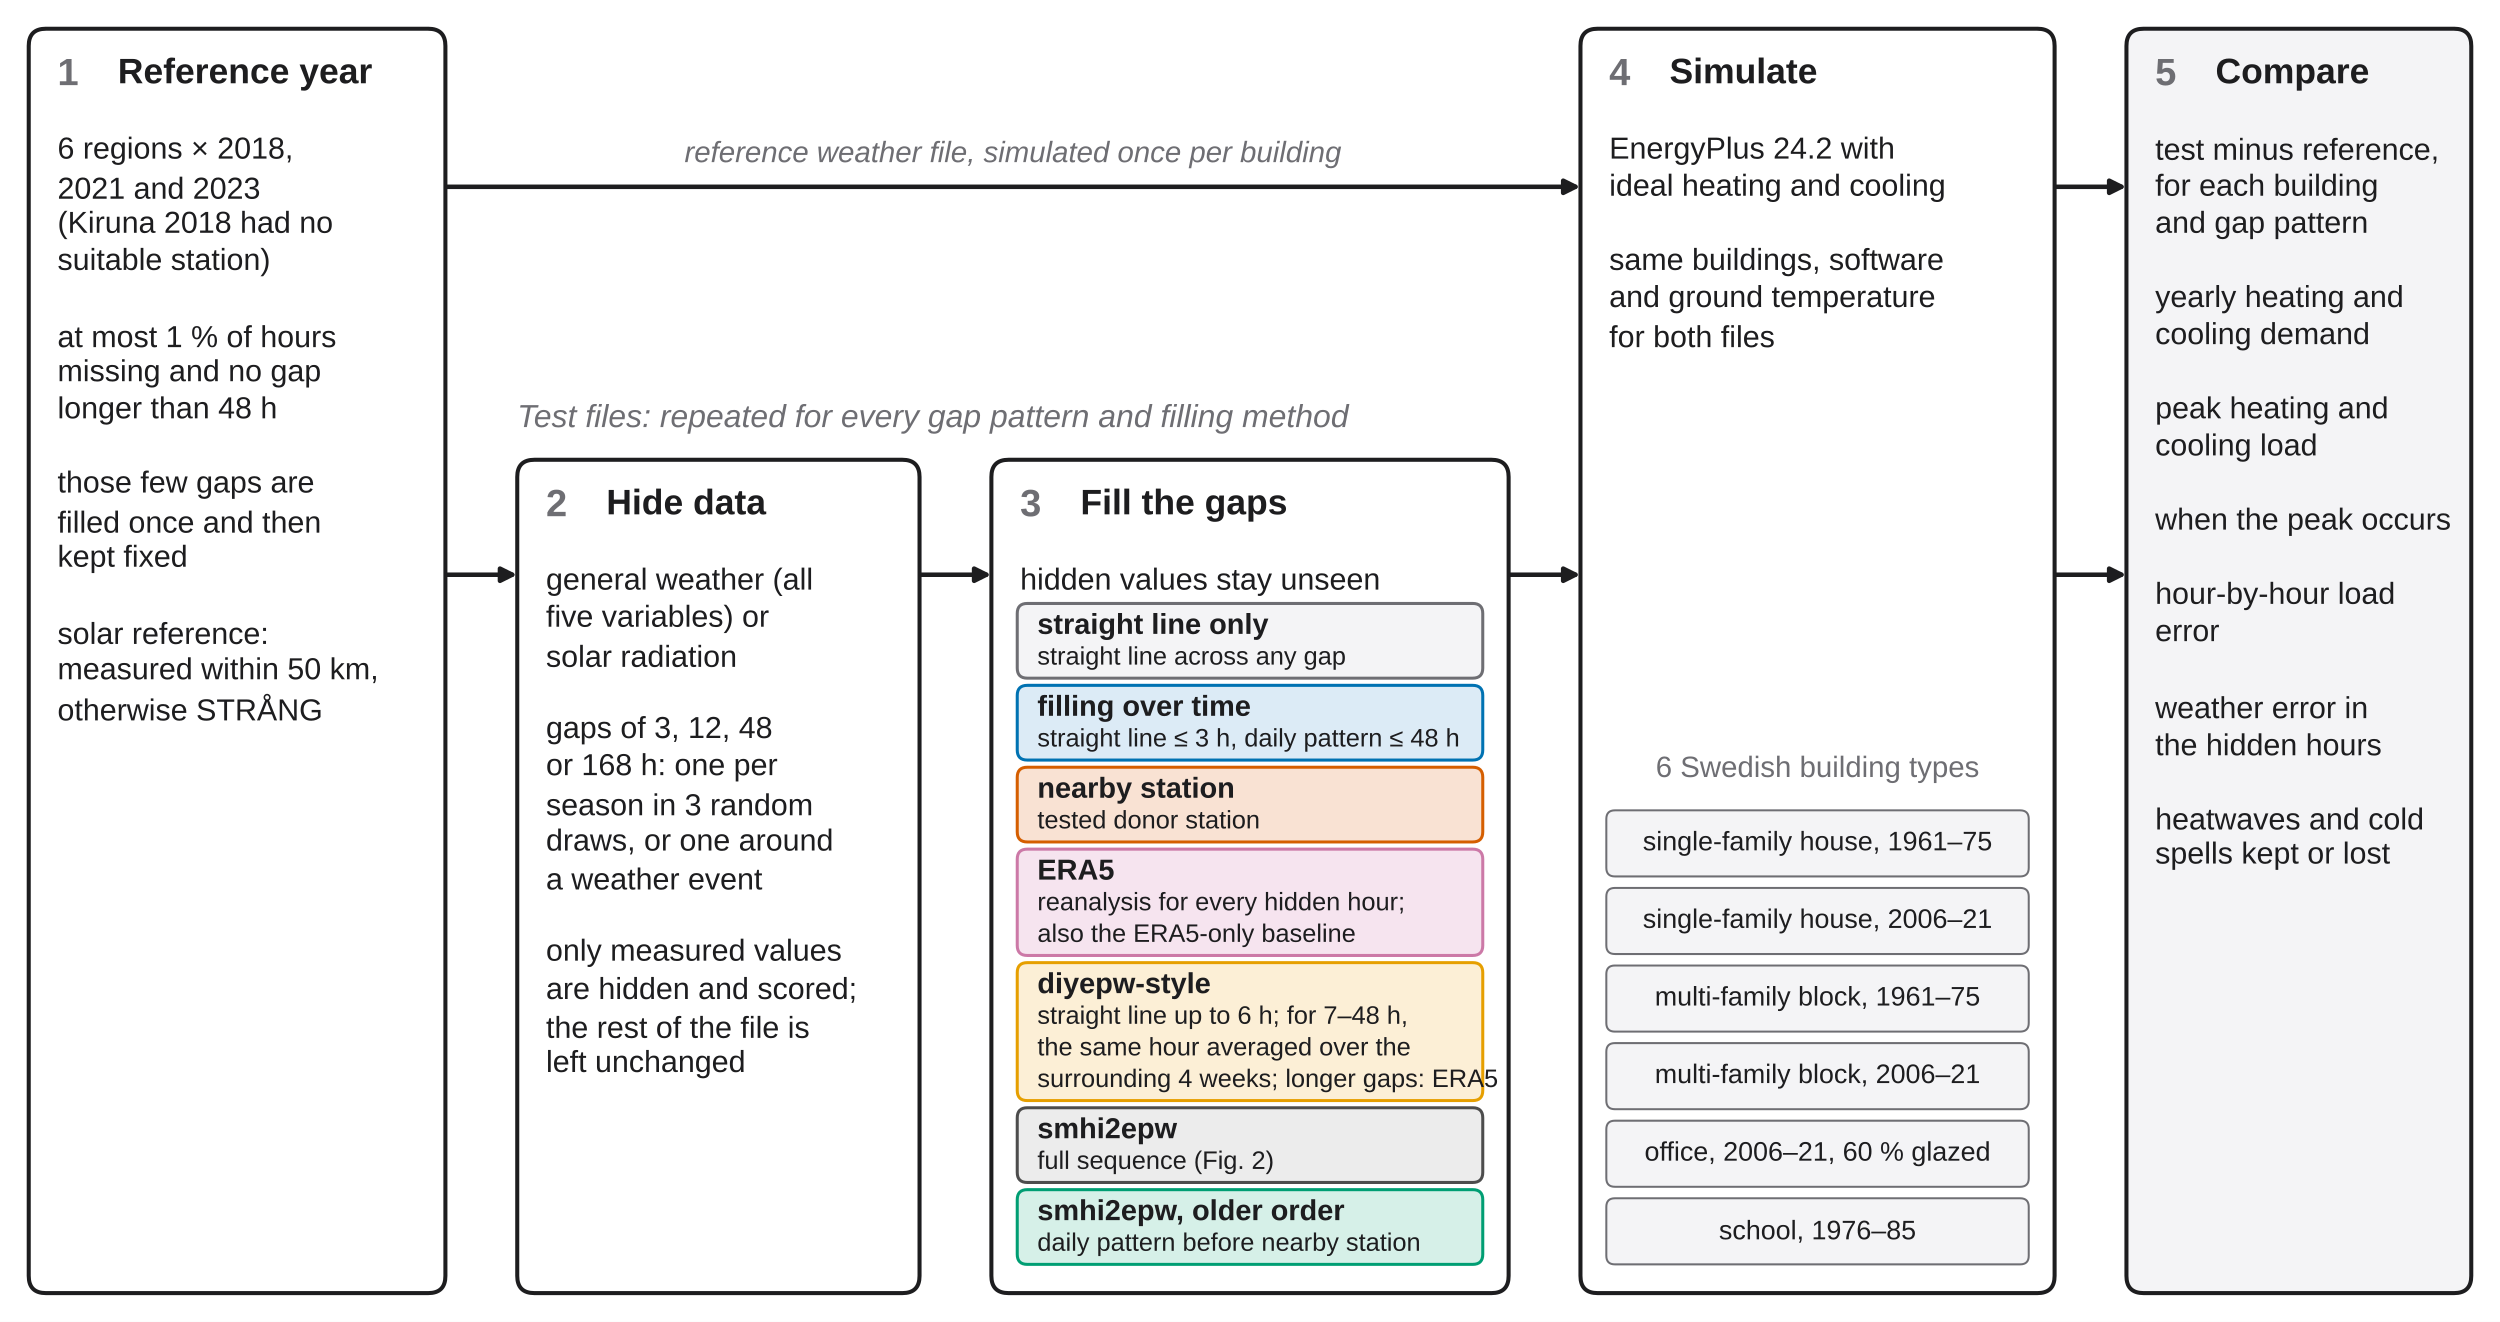
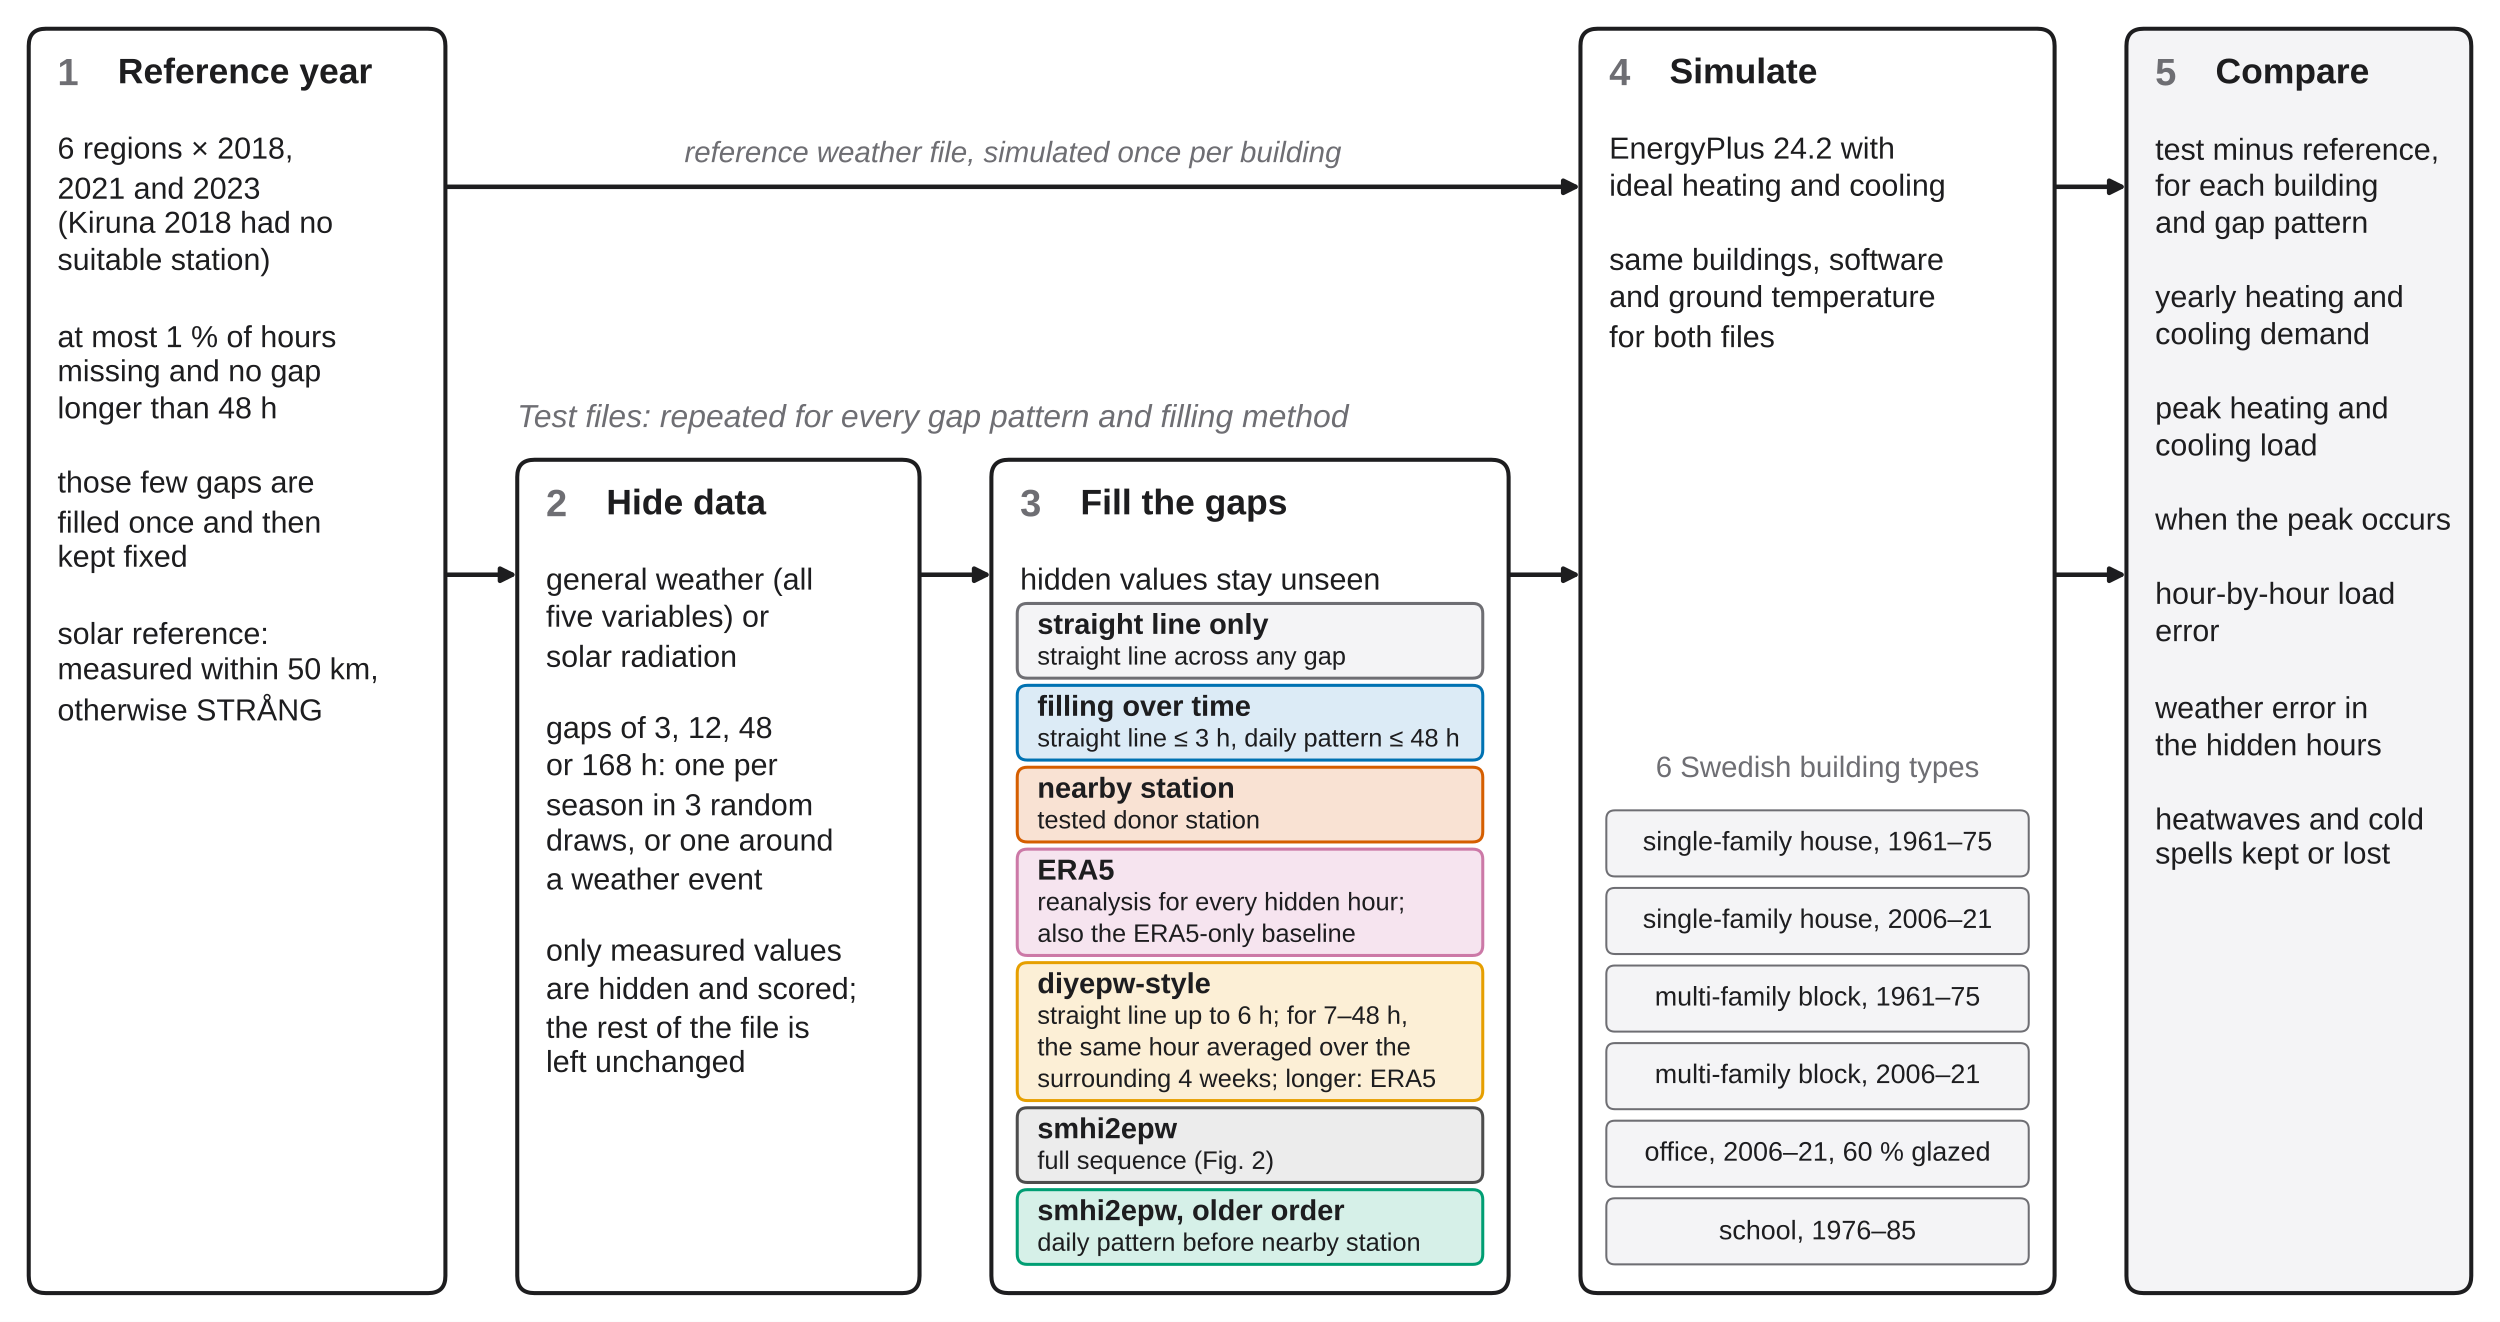
<svg xmlns="http://www.w3.org/2000/svg" width="493.228pt" height="260.787pt" viewBox="0 0 493.228 260.787" version="1.1">
  <defs>
    <style type="text/css">*{stroke-linejoin: round; stroke-linecap: butt}</style>
  </defs>
  <g id="figure_1">
    <g id="patch_1">
      <path d="M 0 260.787  L 493.228 260.787  L 493.228 0  L 0 0  z " style="fill: #ffffff" />
    </g>
    <g id="axes_1">
      <g id="patch_2">
-         <path d="M 87.874 36.85  Q 199.843 36.85 310.805 36.85  " clip-path="url(#p41875231a7)" style="fill: none; stroke: #1d1d1f; stroke-width: 0.9; stroke-linecap: round" />
-         <path d="M 308.405 35.65  L 310.805 36.85  L 308.405 38.05  z " clip-path="url(#p41875231a7)" style="fill: #1d1d1f; stroke: #1d1d1f; stroke-width: 0.9; stroke-linecap: round" />
+         <path d="M 87.874 36.85  Q 199.843 36.85 310.805 36.85  " clip-path="url(#pd951fa1af7)" style="fill: none; stroke: #1d1d1f; stroke-width: 0.9; stroke-linecap: round" />
+         <path d="M 308.405 35.65  L 310.805 36.85  L 308.405 38.05  z " clip-path="url(#pd951fa1af7)" style="fill: #1d1d1f; stroke: #1d1d1f; stroke-width: 0.9; stroke-linecap: round" />
      </g>
      <g id="patch_3">
-         <path d="M 405.354 36.85  Q 412.441 36.85 418.521 36.85  " clip-path="url(#p41875231a7)" style="fill: none; stroke: #1d1d1f; stroke-width: 0.9; stroke-linecap: round" />
-         <path d="M 416.121 35.65  L 418.521 36.85  L 416.121 38.05  z " clip-path="url(#p41875231a7)" style="fill: #1d1d1f; stroke: #1d1d1f; stroke-width: 0.9; stroke-linecap: round" />
+         <path d="M 405.354 36.85  Q 412.441 36.85 418.521 36.85  " clip-path="url(#pd951fa1af7)" style="fill: none; stroke: #1d1d1f; stroke-width: 0.9; stroke-linecap: round" />
+         <path d="M 416.121 35.65  L 418.521 36.85  L 416.121 38.05  z " clip-path="url(#pd951fa1af7)" style="fill: #1d1d1f; stroke: #1d1d1f; stroke-width: 0.9; stroke-linecap: round" />
      </g>
      <g id="patch_4">
-         <path d="M 87.874 113.386  Q 94.961 113.386 101.041 113.386  " clip-path="url(#p41875231a7)" style="fill: none; stroke: #1d1d1f; stroke-width: 0.9; stroke-linecap: round" />
-         <path d="M 98.641 112.186  L 101.041 113.386  L 98.641 114.586  z " clip-path="url(#p41875231a7)" style="fill: #1d1d1f; stroke: #1d1d1f; stroke-width: 0.9; stroke-linecap: round" />
+         <path d="M 87.874 113.386  Q 94.961 113.386 101.041 113.386  " clip-path="url(#pd951fa1af7)" style="fill: none; stroke: #1d1d1f; stroke-width: 0.9; stroke-linecap: round" />
+         <path d="M 98.641 112.186  L 101.041 113.386  L 98.641 114.586  z " clip-path="url(#pd951fa1af7)" style="fill: #1d1d1f; stroke: #1d1d1f; stroke-width: 0.9; stroke-linecap: round" />
      </g>
      <g id="patch_5">
-         <path d="M 181.417 113.386  Q 188.504 113.386 194.584 113.386  " clip-path="url(#p41875231a7)" style="fill: none; stroke: #1d1d1f; stroke-width: 0.9; stroke-linecap: round" />
-         <path d="M 192.184 112.186  L 194.584 113.386  L 192.184 114.586  z " clip-path="url(#p41875231a7)" style="fill: #1d1d1f; stroke: #1d1d1f; stroke-width: 0.9; stroke-linecap: round" />
+         <path d="M 181.417 113.386  Q 188.504 113.386 194.584 113.386  " clip-path="url(#pd951fa1af7)" style="fill: none; stroke: #1d1d1f; stroke-width: 0.9; stroke-linecap: round" />
+         <path d="M 192.184 112.186  L 194.584 113.386  L 192.184 114.586  z " clip-path="url(#pd951fa1af7)" style="fill: #1d1d1f; stroke: #1d1d1f; stroke-width: 0.9; stroke-linecap: round" />
      </g>
      <g id="patch_6">
-         <path d="M 297.638 113.386  Q 304.724 113.386 310.805 113.386  " clip-path="url(#p41875231a7)" style="fill: none; stroke: #1d1d1f; stroke-width: 0.9; stroke-linecap: round" />
-         <path d="M 308.405 112.186  L 310.805 113.386  L 308.405 114.586  z " clip-path="url(#p41875231a7)" style="fill: #1d1d1f; stroke: #1d1d1f; stroke-width: 0.9; stroke-linecap: round" />
+         <path d="M 297.638 113.386  Q 304.724 113.386 310.805 113.386  " clip-path="url(#pd951fa1af7)" style="fill: none; stroke: #1d1d1f; stroke-width: 0.9; stroke-linecap: round" />
+         <path d="M 308.405 112.186  L 310.805 113.386  L 308.405 114.586  z " clip-path="url(#pd951fa1af7)" style="fill: #1d1d1f; stroke: #1d1d1f; stroke-width: 0.9; stroke-linecap: round" />
      </g>
      <g id="patch_7">
-         <path d="M 405.354 113.386  Q 412.441 113.386 418.521 113.386  " clip-path="url(#p41875231a7)" style="fill: none; stroke: #1d1d1f; stroke-width: 0.9; stroke-linecap: round" />
-         <path d="M 416.121 112.186  L 418.521 113.386  L 416.121 114.586  z " clip-path="url(#p41875231a7)" style="fill: #1d1d1f; stroke: #1d1d1f; stroke-width: 0.9; stroke-linecap: round" />
+         <path d="M 405.354 113.386  Q 412.441 113.386 418.521 113.386  " clip-path="url(#pd951fa1af7)" style="fill: none; stroke: #1d1d1f; stroke-width: 0.9; stroke-linecap: round" />
+         <path d="M 416.121 112.186  L 418.521 113.386  L 416.121 114.586  z " clip-path="url(#pd951fa1af7)" style="fill: #1d1d1f; stroke: #1d1d1f; stroke-width: 0.9; stroke-linecap: round" />
      </g>
      <g id="patch_8">
-         <path d="M 9.071 255.118  L 84.472 255.118  Q 87.874 255.118 87.874 251.717  L 87.874 9.071  Q 87.874 5.669 84.472 5.669  L 9.071 5.669  Q 5.669 5.669 5.669 9.071  L 5.669 251.717  Q 5.669 255.118 9.071 255.118  z " clip-path="url(#p41875231a7)" style="fill: #ffffff; stroke: #1d1d1f; stroke-width: 0.8; stroke-linejoin: miter" />
+         <path d="M 9.071 255.118  L 84.472 255.118  Q 87.874 255.118 87.874 251.717  L 87.874 9.071  Q 87.874 5.669 84.472 5.669  L 9.071 5.669  Q 5.669 5.669 5.669 9.071  L 5.669 251.717  Q 5.669 255.118 9.071 255.118  z " clip-path="url(#pd951fa1af7)" style="fill: #ffffff; stroke: #1d1d1f; stroke-width: 0.8; stroke-linejoin: miter" />
      </g>
      <g id="patch_9">
-         <path d="M 105.449 255.118  L 178.016 255.118  Q 181.417 255.118 181.417 251.717  L 181.417 94.11  Q 181.417 90.709 178.016 90.709  L 105.449 90.709  Q 102.047 90.709 102.047 94.11  L 102.047 251.717  Q 102.047 255.118 105.449 255.118  z " clip-path="url(#p41875231a7)" style="fill: #ffffff; stroke: #1d1d1f; stroke-width: 0.8; stroke-linejoin: miter" />
+         <path d="M 105.449 255.118  L 178.016 255.118  Q 181.417 255.118 181.417 251.717  L 181.417 94.11  Q 181.417 90.709 178.016 90.709  L 105.449 90.709  Q 102.047 90.709 102.047 94.11  L 102.047 251.717  Q 102.047 255.118 105.449 255.118  z " clip-path="url(#pd951fa1af7)" style="fill: #ffffff; stroke: #1d1d1f; stroke-width: 0.8; stroke-linejoin: miter" />
      </g>
      <g id="patch_10">
-         <path d="M 198.992 255.118  L 294.236 255.118  Q 297.638 255.118 297.638 251.717  L 297.638 94.11  Q 297.638 90.709 294.236 90.709  L 198.992 90.709  Q 195.591 90.709 195.591 94.11  L 195.591 251.717  Q 195.591 255.118 198.992 255.118  z " clip-path="url(#p41875231a7)" style="fill: #ffffff; stroke: #1d1d1f; stroke-width: 0.8; stroke-linejoin: miter" />
+         <path d="M 198.992 255.118  L 294.236 255.118  Q 297.638 255.118 297.638 251.717  L 297.638 94.11  Q 297.638 90.709 294.236 90.709  L 198.992 90.709  Q 195.591 90.709 195.591 94.11  L 195.591 251.717  Q 195.591 255.118 198.992 255.118  z " clip-path="url(#pd951fa1af7)" style="fill: #ffffff; stroke: #1d1d1f; stroke-width: 0.8; stroke-linejoin: miter" />
      </g>
      <g id="patch_11">
-         <path d="M 202.677 133.795  L 290.551 133.795  Q 292.535 133.795 292.535 131.811  L 292.535 121.039  Q 292.535 119.055 290.551 119.055  L 202.677 119.055  Q 200.693 119.055 200.693 121.039  L 200.693 131.811  Q 200.693 133.795 202.677 133.795  z " clip-path="url(#p41875231a7)" style="fill: #f4f4f6; stroke: #6e6e73; stroke-width: 0.6; stroke-linejoin: miter" />
+         <path d="M 202.677 133.795  L 290.551 133.795  Q 292.535 133.795 292.535 131.811  L 292.535 121.039  Q 292.535 119.055 290.551 119.055  L 202.677 119.055  Q 200.693 119.055 200.693 121.039  L 200.693 131.811  Q 200.693 133.795 202.677 133.795  z " clip-path="url(#pd951fa1af7)" style="fill: #f4f4f6; stroke: #6e6e73; stroke-width: 0.6; stroke-linejoin: miter" />
      </g>
      <g id="patch_12">
-         <path d="M 202.677 149.953  L 290.551 149.953  Q 292.535 149.953 292.535 147.969  L 292.535 137.197  Q 292.535 135.213 290.551 135.213  L 202.677 135.213  Q 200.693 135.213 200.693 137.197  L 200.693 147.969  Q 200.693 149.953 202.677 149.953  z " clip-path="url(#p41875231a7)" style="fill: #dcebf6; stroke: #0072b2; stroke-width: 0.6; stroke-linejoin: miter" />
+         <path d="M 202.677 149.953  L 290.551 149.953  Q 292.535 149.953 292.535 147.969  L 292.535 137.197  Q 292.535 135.213 290.551 135.213  L 202.677 135.213  Q 200.693 135.213 200.693 137.197  L 200.693 147.969  Q 200.693 149.953 202.677 149.953  z " clip-path="url(#pd951fa1af7)" style="fill: #dcebf6; stroke: #0072b2; stroke-width: 0.6; stroke-linejoin: miter" />
      </g>
      <g id="patch_13">
-         <path d="M 202.677 166.11  L 290.551 166.11  Q 292.535 166.11 292.535 164.126  L 292.535 153.354  Q 292.535 151.37 290.551 151.37  L 202.677 151.37  Q 200.693 151.37 200.693 153.354  L 200.693 164.126  Q 200.693 166.11 202.677 166.11  z " clip-path="url(#p41875231a7)" style="fill: #f9e2d3; stroke: #d55e00; stroke-width: 0.6; stroke-linejoin: miter" />
+         <path d="M 202.677 166.11  L 290.551 166.11  Q 292.535 166.11 292.535 164.126  L 292.535 153.354  Q 292.535 151.37 290.551 151.37  L 202.677 151.37  Q 200.693 151.37 200.693 153.354  L 200.693 164.126  Q 200.693 166.11 202.677 166.11  z " clip-path="url(#pd951fa1af7)" style="fill: #f9e2d3; stroke: #d55e00; stroke-width: 0.6; stroke-linejoin: miter" />
      </g>
      <g id="patch_14">
-         <path d="M 202.677 188.504  L 290.551 188.504  Q 292.535 188.504 292.535 186.52  L 292.535 169.512  Q 292.535 167.528 290.551 167.528  L 202.677 167.528  Q 200.693 167.528 200.693 169.512  L 200.693 186.52  Q 200.693 188.504 202.677 188.504  z " clip-path="url(#p41875231a7)" style="fill: #f6e4ef; stroke: #cc79a7; stroke-width: 0.6; stroke-linejoin: miter" />
+         <path d="M 202.677 188.504  L 290.551 188.504  Q 292.535 188.504 292.535 186.52  L 292.535 169.512  Q 292.535 167.528 290.551 167.528  L 202.677 167.528  Q 200.693 167.528 200.693 169.512  L 200.693 186.52  Q 200.693 188.504 202.677 188.504  z " clip-path="url(#pd951fa1af7)" style="fill: #f6e4ef; stroke: #cc79a7; stroke-width: 0.6; stroke-linejoin: miter" />
      </g>
      <g id="patch_15">
-         <path d="M 202.677 217.134  L 290.551 217.134  Q 292.535 217.134 292.535 215.15  L 292.535 191.906  Q 292.535 189.921 290.551 189.921  L 202.677 189.921  Q 200.693 189.921 200.693 191.906  L 200.693 215.15  Q 200.693 217.134 202.677 217.134  z " clip-path="url(#p41875231a7)" style="fill: #fcefd6; stroke: #e69f00; stroke-width: 0.6; stroke-linejoin: miter" />
+         <path d="M 202.677 217.134  L 290.551 217.134  Q 292.535 217.134 292.535 215.15  L 292.535 191.906  Q 292.535 189.921 290.551 189.921  L 202.677 189.921  Q 200.693 189.921 200.693 191.906  L 200.693 215.15  Q 200.693 217.134 202.677 217.134  z " clip-path="url(#pd951fa1af7)" style="fill: #fcefd6; stroke: #e69f00; stroke-width: 0.6; stroke-linejoin: miter" />
      </g>
      <g id="patch_16">
-         <path d="M 202.677 233.291  L 290.551 233.291  Q 292.535 233.291 292.535 231.307  L 292.535 220.535  Q 292.535 218.551 290.551 218.551  L 202.677 218.551  Q 200.693 218.551 200.693 220.535  L 200.693 231.307  Q 200.693 233.291 202.677 233.291  z " clip-path="url(#p41875231a7)" style="fill: #ececec; stroke: #4d4d4d; stroke-width: 0.6; stroke-linejoin: miter" />
+         <path d="M 202.677 233.291  L 290.551 233.291  Q 292.535 233.291 292.535 231.307  L 292.535 220.535  Q 292.535 218.551 290.551 218.551  L 202.677 218.551  Q 200.693 218.551 200.693 220.535  L 200.693 231.307  Q 200.693 233.291 202.677 233.291  z " clip-path="url(#pd951fa1af7)" style="fill: #ececec; stroke: #4d4d4d; stroke-width: 0.6; stroke-linejoin: miter" />
      </g>
      <g id="patch_17">
-         <path d="M 202.677 249.449  L 290.551 249.449  Q 292.535 249.449 292.535 247.465  L 292.535 236.693  Q 292.535 234.709 290.551 234.709  L 202.677 234.709  Q 200.693 234.709 200.693 236.693  L 200.693 247.465  Q 200.693 249.449 202.677 249.449  z " clip-path="url(#p41875231a7)" style="fill: #d6f0e8; stroke: #009e73; stroke-width: 0.6; stroke-linejoin: miter" />
+         <path d="M 202.677 249.449  L 290.551 249.449  Q 292.535 249.449 292.535 247.465  L 292.535 236.693  Q 292.535 234.709 290.551 234.709  L 202.677 234.709  Q 200.693 234.709 200.693 236.693  L 200.693 247.465  Q 200.693 249.449 202.677 249.449  z " clip-path="url(#pd951fa1af7)" style="fill: #d6f0e8; stroke: #009e73; stroke-width: 0.6; stroke-linejoin: miter" />
      </g>
      <g id="patch_18">
-         <path d="M 315.213 255.118  L 401.953 255.118  Q 405.354 255.118 405.354 251.717  L 405.354 9.071  Q 405.354 5.669 401.953 5.669  L 315.213 5.669  Q 311.811 5.669 311.811 9.071  L 311.811 251.717  Q 311.811 255.118 315.213 255.118  z " clip-path="url(#p41875231a7)" style="fill: #ffffff; stroke: #1d1d1f; stroke-width: 0.8; stroke-linejoin: miter" />
+         <path d="M 315.213 255.118  L 401.953 255.118  Q 405.354 255.118 405.354 251.717  L 405.354 9.071  Q 405.354 5.669 401.953 5.669  L 315.213 5.669  Q 311.811 5.669 311.811 9.071  L 311.811 251.717  Q 311.811 255.118 315.213 255.118  z " clip-path="url(#pd951fa1af7)" style="fill: #ffffff; stroke: #1d1d1f; stroke-width: 0.8; stroke-linejoin: miter" />
      </g>
      <g id="patch_19">
-         <path d="M 318.614 249.449  L 398.551 249.449  Q 400.252 249.449 400.252 247.748  L 400.252 238.11  Q 400.252 236.409 398.551 236.409  L 318.614 236.409  Q 316.913 236.409 316.913 238.11  L 316.913 247.748  Q 316.913 249.449 318.614 249.449  z " clip-path="url(#p41875231a7)" style="fill: #f4f4f6; stroke: #6e6e73; stroke-width: 0.4; stroke-linejoin: miter" />
+         <path d="M 318.614 249.449  L 398.551 249.449  Q 400.252 249.449 400.252 247.748  L 400.252 238.11  Q 400.252 236.409 398.551 236.409  L 318.614 236.409  Q 316.913 236.409 316.913 238.11  L 316.913 247.748  Q 316.913 249.449 318.614 249.449  z " clip-path="url(#pd951fa1af7)" style="fill: #f4f4f6; stroke: #6e6e73; stroke-width: 0.4; stroke-linejoin: miter" />
      </g>
      <g id="patch_20">
-         <path d="M 318.614 234.142  L 398.551 234.142  Q 400.252 234.142 400.252 232.441  L 400.252 222.803  Q 400.252 221.102 398.551 221.102  L 318.614 221.102  Q 316.913 221.102 316.913 222.803  L 316.913 232.441  Q 316.913 234.142 318.614 234.142  z " clip-path="url(#p41875231a7)" style="fill: #f4f4f6; stroke: #6e6e73; stroke-width: 0.4; stroke-linejoin: miter" />
+         <path d="M 318.614 234.142  L 398.551 234.142  Q 400.252 234.142 400.252 232.441  L 400.252 222.803  Q 400.252 221.102 398.551 221.102  L 318.614 221.102  Q 316.913 221.102 316.913 222.803  L 316.913 232.441  Q 316.913 234.142 318.614 234.142  z " clip-path="url(#pd951fa1af7)" style="fill: #f4f4f6; stroke: #6e6e73; stroke-width: 0.4; stroke-linejoin: miter" />
      </g>
      <g id="patch_21">
-         <path d="M 318.614 218.835  L 398.551 218.835  Q 400.252 218.835 400.252 217.134  L 400.252 207.496  Q 400.252 205.795 398.551 205.795  L 318.614 205.795  Q 316.913 205.795 316.913 207.496  L 316.913 217.134  Q 316.913 218.835 318.614 218.835  z " clip-path="url(#p41875231a7)" style="fill: #f4f4f6; stroke: #6e6e73; stroke-width: 0.4; stroke-linejoin: miter" />
+         <path d="M 318.614 218.835  L 398.551 218.835  Q 400.252 218.835 400.252 217.134  L 400.252 207.496  Q 400.252 205.795 398.551 205.795  L 318.614 205.795  Q 316.913 205.795 316.913 207.496  L 316.913 217.134  Q 316.913 218.835 318.614 218.835  z " clip-path="url(#pd951fa1af7)" style="fill: #f4f4f6; stroke: #6e6e73; stroke-width: 0.4; stroke-linejoin: miter" />
      </g>
      <g id="patch_22">
-         <path d="M 318.614 203.528  L 398.551 203.528  Q 400.252 203.528 400.252 201.827  L 400.252 192.189  Q 400.252 190.488 398.551 190.488  L 318.614 190.488  Q 316.913 190.488 316.913 192.189  L 316.913 201.827  Q 316.913 203.528 318.614 203.528  z " clip-path="url(#p41875231a7)" style="fill: #f4f4f6; stroke: #6e6e73; stroke-width: 0.4; stroke-linejoin: miter" />
+         <path d="M 318.614 203.528  L 398.551 203.528  Q 400.252 203.528 400.252 201.827  L 400.252 192.189  Q 400.252 190.488 398.551 190.488  L 318.614 190.488  Q 316.913 190.488 316.913 192.189  L 316.913 201.827  Q 316.913 203.528 318.614 203.528  z " clip-path="url(#pd951fa1af7)" style="fill: #f4f4f6; stroke: #6e6e73; stroke-width: 0.4; stroke-linejoin: miter" />
      </g>
      <g id="patch_23">
-         <path d="M 318.614 188.22  L 398.551 188.22  Q 400.252 188.22 400.252 186.52  L 400.252 176.882  Q 400.252 175.181 398.551 175.181  L 318.614 175.181  Q 316.913 175.181 316.913 176.882  L 316.913 186.52  Q 316.913 188.22 318.614 188.22  z " clip-path="url(#p41875231a7)" style="fill: #f4f4f6; stroke: #6e6e73; stroke-width: 0.4; stroke-linejoin: miter" />
+         <path d="M 318.614 188.22  L 398.551 188.22  Q 400.252 188.22 400.252 186.52  L 400.252 176.882  Q 400.252 175.181 398.551 175.181  L 318.614 175.181  Q 316.913 175.181 316.913 176.882  L 316.913 186.52  Q 316.913 188.22 318.614 188.22  z " clip-path="url(#pd951fa1af7)" style="fill: #f4f4f6; stroke: #6e6e73; stroke-width: 0.4; stroke-linejoin: miter" />
      </g>
      <g id="patch_24">
-         <path d="M 318.614 172.913  L 398.551 172.913  Q 400.252 172.913 400.252 171.213  L 400.252 161.575  Q 400.252 159.874 398.551 159.874  L 318.614 159.874  Q 316.913 159.874 316.913 161.575  L 316.913 171.213  Q 316.913 172.913 318.614 172.913  z " clip-path="url(#p41875231a7)" style="fill: #f4f4f6; stroke: #6e6e73; stroke-width: 0.4; stroke-linejoin: miter" />
+         <path d="M 318.614 172.913  L 398.551 172.913  Q 400.252 172.913 400.252 171.213  L 400.252 161.575  Q 400.252 159.874 398.551 159.874  L 318.614 159.874  Q 316.913 159.874 316.913 161.575  L 316.913 171.213  Q 316.913 172.913 318.614 172.913  z " clip-path="url(#pd951fa1af7)" style="fill: #f4f4f6; stroke: #6e6e73; stroke-width: 0.4; stroke-linejoin: miter" />
      </g>
      <g id="patch_25">
-         <path d="M 422.929 255.118  L 484.157 255.118  Q 487.559 255.118 487.559 251.717  L 487.559 9.071  Q 487.559 5.669 484.157 5.669  L 422.929 5.669  Q 419.528 5.669 419.528 9.071  L 419.528 251.717  Q 419.528 255.118 422.929 255.118  z " clip-path="url(#p41875231a7)" style="fill: #f4f4f6; stroke: #1d1d1f; stroke-width: 0.8; stroke-linejoin: miter" />
+         <path d="M 422.929 255.118  L 484.157 255.118  Q 487.559 255.118 487.559 251.717  L 487.559 9.071  Q 487.559 5.669 484.157 5.669  L 422.929 5.669  Q 419.528 5.669 419.528 9.071  L 419.528 251.717  Q 419.528 255.118 422.929 255.118  z " clip-path="url(#pd951fa1af7)" style="fill: #f4f4f6; stroke: #1d1d1f; stroke-width: 0.8; stroke-linejoin: miter" />
      </g>
      <g id="text_1">
        <text style="font-style: italic; font-size: 6.3px; font-family: 'Arial', 'Helvetica', 'Liberation Sans', 'DejaVu Sans', sans-serif; text-anchor: start; fill: #6e6e73" x="102.047" y="84.263" transform="rotate(-0 102.0472 84.26336)">Test files: repeated for every gap pattern and filling method</text>
      </g>
      <g id="text_2">
        <text style="font-weight: 700; font-size: 7.5px; font-family: 'Arial', 'Helvetica', 'Liberation Sans', 'DejaVu Sans', sans-serif; text-anchor: start; fill: #6e6e73" x="11.339" y="16.799" transform="rotate(-0 11.33858 16.79879)">1</text>
      </g>
      <g id="text_3">
        <text style="font-weight: 700; font-size: 7px; font-family: 'Arial', 'Helvetica', 'Liberation Sans', 'DejaVu Sans', sans-serif; text-anchor: start; fill: #1d1d1f" x="23.244" y="16.435" transform="rotate(-0 23.24409 16.43477)">Reference year</text>
      </g>
      <g id="text_4">
        <text style="font-size: 6px; font-family: 'Arial', 'Helvetica', 'Liberation Sans', 'DejaVu Sans', sans-serif; fill: #1d1d1f" transform="translate(11.33858 31.29036)">6 regions × 2018,</text>
        <text style="font-size: 6px; font-family: 'Arial', 'Helvetica', 'Liberation Sans', 'DejaVu Sans', sans-serif; fill: #1d1d1f" transform="translate(11.33858 39.20345)">2021 and 2023</text>
        <text style="font-size: 6px; font-family: 'Arial', 'Helvetica', 'Liberation Sans', 'DejaVu Sans', sans-serif; fill: #1d1d1f" transform="translate(11.33858 45.932)">(Kiruna 2018 had no</text>
        <text style="font-size: 6px; font-family: 'Arial', 'Helvetica', 'Liberation Sans', 'DejaVu Sans', sans-serif; fill: #1d1d1f" transform="translate(11.33858 53.25212)">suitable station)</text>
        <text style="font-size: 6px; font-family: 'Arial', 'Helvetica', 'Liberation Sans', 'DejaVu Sans', sans-serif; fill: #1d1d1f" transform="translate(11.33858 59.01927)" />
        <text style="font-size: 6px; font-family: 'Arial', 'Helvetica', 'Liberation Sans', 'DejaVu Sans', sans-serif; fill: #1d1d1f" transform="translate(11.33858 68.48392)">at most 1 % of hours</text>
        <text style="font-size: 6px; font-family: 'Arial', 'Helvetica', 'Liberation Sans', 'DejaVu Sans', sans-serif; fill: #1d1d1f" transform="translate(11.33858 75.21106)">missing and no gap</text>
        <text style="font-size: 6px; font-family: 'Arial', 'Helvetica', 'Liberation Sans', 'DejaVu Sans', sans-serif; fill: #1d1d1f" transform="translate(11.33858 82.53118)">longer than 48 h</text>
        <text style="font-size: 6px; font-family: 'Arial', 'Helvetica', 'Liberation Sans', 'DejaVu Sans', sans-serif; fill: #1d1d1f" transform="translate(11.33858 88.29974)" />
        <text style="font-size: 6px; font-family: 'Arial', 'Helvetica', 'Liberation Sans', 'DejaVu Sans', sans-serif; fill: #1d1d1f" transform="translate(11.33858 97.17142)">those few gaps are</text>
        <text style="font-size: 6px; font-family: 'Arial', 'Helvetica', 'Liberation Sans', 'DejaVu Sans', sans-serif; fill: #1d1d1f" transform="translate(11.33858 105.0845)">filled once and then</text>
        <text style="font-size: 6px; font-family: 'Arial', 'Helvetica', 'Liberation Sans', 'DejaVu Sans', sans-serif; fill: #1d1d1f" transform="translate(11.33858 111.8117)">kept fixed</text>
        <text style="font-size: 6px; font-family: 'Arial', 'Helvetica', 'Liberation Sans', 'DejaVu Sans', sans-serif; fill: #1d1d1f" transform="translate(11.33858 117.5802)" />
        <text style="font-size: 6px; font-family: 'Arial', 'Helvetica', 'Liberation Sans', 'DejaVu Sans', sans-serif; fill: #1d1d1f" transform="translate(11.33858 127.0449)">solar reference:</text>
        <text style="font-size: 6px; font-family: 'Arial', 'Helvetica', 'Liberation Sans', 'DejaVu Sans', sans-serif; fill: #1d1d1f" transform="translate(11.33858 134.0106)">measured within 50 km,</text>
        <text style="font-size: 6px; font-family: 'Arial', 'Helvetica', 'Liberation Sans', 'DejaVu Sans', sans-serif; fill: #1d1d1f" transform="translate(11.33858 142.1285)">otherwise STRÅNG</text>
      </g>
      <g id="text_5">
        <text style="font-weight: 700; font-size: 7.5px; font-family: 'Arial', 'Helvetica', 'Liberation Sans', 'DejaVu Sans', sans-serif; text-anchor: start; fill: #6e6e73" x="107.717" y="101.838" transform="rotate(-0 107.7165 101.8382)">2</text>
      </g>
      <g id="text_6">
        <text style="font-weight: 700; font-size: 7px; font-family: 'Arial', 'Helvetica', 'Liberation Sans', 'DejaVu Sans', sans-serif; text-anchor: start; fill: #1d1d1f" x="119.622" y="101.474" transform="rotate(-0 119.622 101.4741)">Hide data</text>
      </g>
      <g id="text_7">
        <text style="font-size: 6px; font-family: 'Arial', 'Helvetica', 'Liberation Sans', 'DejaVu Sans', sans-serif; fill: #1d1d1f" transform="translate(107.7165 116.3297)">general weather (all</text>
        <text style="font-size: 6px; font-family: 'Arial', 'Helvetica', 'Liberation Sans', 'DejaVu Sans', sans-serif; fill: #1d1d1f" transform="translate(107.7165 123.6513)">five variables) or</text>
        <text style="font-size: 6px; font-family: 'Arial', 'Helvetica', 'Liberation Sans', 'DejaVu Sans', sans-serif; fill: #1d1d1f" transform="translate(107.7165 131.5629)">solar radiation</text>
        <text style="font-size: 6px; font-family: 'Arial', 'Helvetica', 'Liberation Sans', 'DejaVu Sans', sans-serif; fill: #1d1d1f" transform="translate(107.7165 136.7385)" />
        <text style="font-size: 6px; font-family: 'Arial', 'Helvetica', 'Liberation Sans', 'DejaVu Sans', sans-serif; fill: #1d1d1f" transform="translate(107.7165 145.6069)">gaps of 3, 12, 48</text>
        <text style="font-size: 6px; font-family: 'Arial', 'Helvetica', 'Liberation Sans', 'DejaVu Sans', sans-serif; fill: #1d1d1f" transform="translate(107.7165 152.9303)">or 168 h: one per</text>
        <text style="font-size: 6px; font-family: 'Arial', 'Helvetica', 'Liberation Sans', 'DejaVu Sans', sans-serif; fill: #1d1d1f" transform="translate(107.7165 160.8434)">season in 3 random</text>
        <text style="font-size: 6px; font-family: 'Arial', 'Helvetica', 'Liberation Sans', 'DejaVu Sans', sans-serif; fill: #1d1d1f" transform="translate(107.7165 167.8091)">draws, or one around</text>
        <text style="font-size: 6px; font-family: 'Arial', 'Helvetica', 'Liberation Sans', 'DejaVu Sans', sans-serif; fill: #1d1d1f" transform="translate(107.7165 175.4836)">a weather event</text>
        <text style="font-size: 6px; font-family: 'Arial', 'Helvetica', 'Liberation Sans', 'DejaVu Sans', sans-serif; fill: #1d1d1f" transform="translate(107.7165 180.6592)" />
        <text style="font-size: 6px; font-family: 'Arial', 'Helvetica', 'Liberation Sans', 'DejaVu Sans', sans-serif; fill: #1d1d1f" transform="translate(107.7165 189.5309)">only measured values</text>
        <text style="font-size: 6px; font-family: 'Arial', 'Helvetica', 'Liberation Sans', 'DejaVu Sans', sans-serif; fill: #1d1d1f" transform="translate(107.7165 197.0896)">are hidden and scored;</text>
        <text style="font-size: 6px; font-family: 'Arial', 'Helvetica', 'Liberation Sans', 'DejaVu Sans', sans-serif; fill: #1d1d1f" transform="translate(107.7165 204.7641)">the rest of the file is</text>
        <text style="font-size: 6px; font-family: 'Arial', 'Helvetica', 'Liberation Sans', 'DejaVu Sans', sans-serif; fill: #1d1d1f" transform="translate(107.7165 211.4913)">left unchanged</text>
      </g>
      <g id="text_8">
        <text style="font-weight: 700; font-size: 7.5px; font-family: 'Arial', 'Helvetica', 'Liberation Sans', 'DejaVu Sans', sans-serif; text-anchor: start; fill: #6e6e73" x="201.26" y="101.838" transform="rotate(-0 201.2598 101.8382)">3</text>
      </g>
      <g id="text_9">
        <text style="font-weight: 700; font-size: 7px; font-family: 'Arial', 'Helvetica', 'Liberation Sans', 'DejaVu Sans', sans-serif; text-anchor: start; fill: #1d1d1f" x="213.165" y="101.474" transform="rotate(-0 213.1654 101.4741)">Fill the gaps</text>
      </g>
      <g id="text_10">
        <text style="font-size: 6px; font-family: 'Arial', 'Helvetica', 'Liberation Sans', 'DejaVu Sans', sans-serif; text-anchor: start; fill: #1d1d1f" x="201.26" y="116.33" transform="rotate(-0 201.2598 116.3297)">hidden values stay unseen</text>
      </g>
      <g id="text_11">
        <text style="font-weight: 700; font-size: 5.7px; font-family: 'Arial', 'Helvetica', 'Liberation Sans', 'DejaVu Sans', sans-serif; text-anchor: start; fill: #1d1d1f" x="204.661" y="125.062" transform="rotate(-0 204.6614 125.0616)">straight line only</text>
      </g>
      <g id="text_12">
        <text style="font-size: 5px; font-family: 'Arial', 'Helvetica', 'Liberation Sans', 'DejaVu Sans', sans-serif; text-anchor: start; fill: #1d1d1f" x="204.661" y="131.121" transform="rotate(-0 204.6614 131.1207)">straight line across any gap</text>
      </g>
      <g id="text_13">
        <text style="font-weight: 700; font-size: 5.7px; font-family: 'Arial', 'Helvetica', 'Liberation Sans', 'DejaVu Sans', sans-serif; text-anchor: start; fill: #1d1d1f" x="204.661" y="141.219" transform="rotate(-0 204.6614 141.2191)">filling over time</text>
      </g>
      <g id="text_14">
        <text style="font-size: 5px; font-family: 'Arial', 'Helvetica', 'Liberation Sans', 'DejaVu Sans', sans-serif; text-anchor: start; fill: #1d1d1f" x="204.661" y="147.278" transform="rotate(-0 204.6614 147.2782)">straight line ≤ 3 h, daily pattern ≤ 48 h</text>
      </g>
      <g id="text_15">
        <text style="font-weight: 700; font-size: 5.7px; font-family: 'Arial', 'Helvetica', 'Liberation Sans', 'DejaVu Sans', sans-serif; text-anchor: start; fill: #1d1d1f" x="204.661" y="157.381" transform="rotate(-0 204.6614 157.3806)">nearby station</text>
      </g>
      <g id="text_16">
        <text style="font-size: 5px; font-family: 'Arial', 'Helvetica', 'Liberation Sans', 'DejaVu Sans', sans-serif; text-anchor: start; fill: #1d1d1f" x="204.661" y="163.436" transform="rotate(-0 204.6614 163.4357)">tested donor station</text>
      </g>
      <g id="text_17">
        <text style="font-weight: 700; font-size: 5.7px; font-family: 'Arial', 'Helvetica', 'Liberation Sans', 'DejaVu Sans', sans-serif; text-anchor: start; fill: #1d1d1f" x="204.661" y="173.538" transform="rotate(-0 204.6614 173.5381)">ERA5</text>
      </g>
      <g id="text_18">
        <text style="font-size: 5px; font-family: 'Arial', 'Helvetica', 'Liberation Sans', 'DejaVu Sans', sans-serif; text-anchor: start; fill: #1d1d1f" x="204.661" y="179.593" transform="rotate(-0 204.6614 179.5932)">reanalysis for every hidden hour;</text>
      </g>
      <g id="text_19">
        <text style="font-size: 5px; font-family: 'Arial', 'Helvetica', 'Liberation Sans', 'DejaVu Sans', sans-serif; text-anchor: start; fill: #1d1d1f" x="204.661" y="185.829" transform="rotate(-0 204.6614 185.8294)">also the ERA5-only baseline</text>
      </g>
      <g id="text_20">
        <text style="font-weight: 700; font-size: 5.7px; font-family: 'Arial', 'Helvetica', 'Liberation Sans', 'DejaVu Sans', sans-serif; text-anchor: start; fill: #1d1d1f" x="204.661" y="195.932" transform="rotate(-0 204.6614 195.9318)">diyepw-style</text>
      </g>
      <g id="text_21">
        <text style="font-size: 5px; font-family: 'Arial', 'Helvetica', 'Liberation Sans', 'DejaVu Sans', sans-serif; text-anchor: start; fill: #1d1d1f" x="204.661" y="201.987" transform="rotate(-0 204.6614 201.9869)">straight line up to 6 h; for 7–48 h,</text>
      </g>
      <g id="text_22">
        <text style="font-size: 5px; font-family: 'Arial', 'Helvetica', 'Liberation Sans', 'DejaVu Sans', sans-serif; text-anchor: start; fill: #1d1d1f" x="204.661" y="208.223" transform="rotate(-0 204.6614 208.2231)">the same hour averaged over the</text>
      </g>
      <g id="text_23">
-         <text style="font-size: 5px; font-family: 'Arial', 'Helvetica', 'Liberation Sans', 'DejaVu Sans', sans-serif; text-anchor: start; fill: #1d1d1f" x="204.661" y="214.459" transform="rotate(-0 204.6614 214.4593)">surrounding 4 weeks; longer gaps: ERA5</text>
+         <text style="font-size: 5px; font-family: 'Arial', 'Helvetica', 'Liberation Sans', 'DejaVu Sans', sans-serif; text-anchor: start; fill: #1d1d1f" x="204.661" y="214.459" transform="rotate(-0 204.6614 214.4593)">surrounding 4 weeks; longer: ERA5</text>
      </g>
      <g id="text_24">
        <text style="font-weight: 700; font-size: 5.7px; font-family: 'Arial', 'Helvetica', 'Liberation Sans', 'DejaVu Sans', sans-serif; text-anchor: start; fill: #1d1d1f" x="204.661" y="224.562" transform="rotate(-0 204.6614 224.5617)">smhi2epw</text>
      </g>
      <g id="text_25">
        <text style="font-size: 5px; font-family: 'Arial', 'Helvetica', 'Liberation Sans', 'DejaVu Sans', sans-serif; text-anchor: start; fill: #1d1d1f" x="204.661" y="230.617" transform="rotate(-0 204.6614 230.6168)">full sequence (Fig. 2)</text>
      </g>
      <g id="text_26">
        <text style="font-weight: 700; font-size: 5.7px; font-family: 'Arial', 'Helvetica', 'Liberation Sans', 'DejaVu Sans', sans-serif; text-anchor: start; fill: #1d1d1f" x="204.661" y="240.719" transform="rotate(-0 204.6614 240.7192)">smhi2epw, older order</text>
      </g>
      <g id="text_27">
        <text style="font-size: 5px; font-family: 'Arial', 'Helvetica', 'Liberation Sans', 'DejaVu Sans', sans-serif; text-anchor: start; fill: #1d1d1f" x="204.661" y="246.774" transform="rotate(-0 204.6614 246.7743)">daily pattern before nearby station</text>
      </g>
      <g id="text_28">
        <text style="font-weight: 700; font-size: 7.5px; font-family: 'Arial', 'Helvetica', 'Liberation Sans', 'DejaVu Sans', sans-serif; text-anchor: start; fill: #6e6e73" x="317.48" y="16.799" transform="rotate(-0 317.4803 16.79879)">4</text>
      </g>
      <g id="text_29">
        <text style="font-weight: 700; font-size: 7px; font-family: 'Arial', 'Helvetica', 'Liberation Sans', 'DejaVu Sans', sans-serif; text-anchor: start; fill: #1d1d1f" x="329.386" y="16.435" transform="rotate(-0 329.3858 16.43477)">Simulate</text>
      </g>
      <g id="text_30">
        <text style="font-size: 6px; font-family: 'Arial', 'Helvetica', 'Liberation Sans', 'DejaVu Sans', sans-serif; fill: #1d1d1f" transform="translate(317.4803 31.29036)">EnergyPlus 24.2 with</text>
        <text style="font-size: 6px; font-family: 'Arial', 'Helvetica', 'Liberation Sans', 'DejaVu Sans', sans-serif; fill: #1d1d1f" transform="translate(317.4803 38.61048)">ideal heating and cooling</text>
        <text style="font-size: 6px; font-family: 'Arial', 'Helvetica', 'Liberation Sans', 'DejaVu Sans', sans-serif; fill: #1d1d1f" transform="translate(317.4803 44.37903)" />
        <text style="font-size: 6px; font-family: 'Arial', 'Helvetica', 'Liberation Sans', 'DejaVu Sans', sans-serif; fill: #1d1d1f" transform="translate(317.4803 53.25071)">same buildings, software</text>
        <text style="font-size: 6px; font-family: 'Arial', 'Helvetica', 'Liberation Sans', 'DejaVu Sans', sans-serif; fill: #1d1d1f" transform="translate(317.4803 60.57083)">and ground temperature</text>
        <text style="font-size: 6px; font-family: 'Arial', 'Helvetica', 'Liberation Sans', 'DejaVu Sans', sans-serif; fill: #1d1d1f" transform="translate(317.4803 68.48392)">for both files</text>
      </g>
      <g id="text_31">
        <text style="font-size: 5.3px; font-family: 'Arial', 'Helvetica', 'Liberation Sans', 'DejaVu Sans', sans-serif; text-anchor: middle; fill: #1d1d1f" x="358.583" y="244.51" transform="rotate(-0 358.5827 244.5104)">school, 1976–85</text>
      </g>
      <g id="text_32">
        <text style="font-size: 5.3px; font-family: 'Arial', 'Helvetica', 'Liberation Sans', 'DejaVu Sans', sans-serif; text-anchor: middle; fill: #1d1d1f" x="358.583" y="228.993" transform="rotate(-0 358.5827 228.9926)">office, 2006–21, 60 % glazed</text>
      </g>
      <g id="text_33">
        <text style="font-size: 5.3px; font-family: 'Arial', 'Helvetica', 'Liberation Sans', 'DejaVu Sans', sans-serif; text-anchor: middle; fill: #1d1d1f" x="358.583" y="213.686" transform="rotate(-0 358.5827 213.6855)">multi-family block, 2006–21</text>
      </g>
      <g id="text_34">
        <text style="font-size: 5.3px; font-family: 'Arial', 'Helvetica', 'Liberation Sans', 'DejaVu Sans', sans-serif; text-anchor: middle; fill: #1d1d1f" x="358.583" y="198.378" transform="rotate(-0 358.5827 198.3784)">multi-family block, 1961–75</text>
      </g>
      <g id="text_35">
        <text style="font-size: 5.3px; font-family: 'Arial', 'Helvetica', 'Liberation Sans', 'DejaVu Sans', sans-serif; text-anchor: middle; fill: #1d1d1f" x="358.583" y="183.071" transform="rotate(-0 358.5827 183.0713)">single-family house, 2006–21</text>
      </g>
      <g id="text_36">
        <text style="font-size: 5.3px; font-family: 'Arial', 'Helvetica', 'Liberation Sans', 'DejaVu Sans', sans-serif; text-anchor: middle; fill: #1d1d1f" x="358.583" y="167.764" transform="rotate(-0 358.5827 167.7642)">single-family house, 1961–75</text>
      </g>
      <g id="text_37">
        <text style="font-size: 5.8px; font-family: 'Arial', 'Helvetica', 'Liberation Sans', 'DejaVu Sans', sans-serif; text-anchor: middle; fill: #6e6e73" x="358.583" y="153.29" transform="rotate(-0 358.5827 153.2899)">6 Swedish building types</text>
      </g>
      <g id="text_38">
        <text style="font-weight: 700; font-size: 7.5px; font-family: 'Arial', 'Helvetica', 'Liberation Sans', 'DejaVu Sans', sans-serif; text-anchor: start; fill: #6e6e73" x="425.197" y="16.799" transform="rotate(-0 425.1968 16.79879)">5</text>
      </g>
      <g id="text_39">
        <text style="font-weight: 700; font-size: 7px; font-family: 'Arial', 'Helvetica', 'Liberation Sans', 'DejaVu Sans', sans-serif; text-anchor: start; fill: #1d1d1f" x="437.102" y="16.435" transform="rotate(-0 437.1024 16.43477)">Compare</text>
      </g>
      <g id="text_40">
        <text style="font-size: 6px; font-family: 'Arial', 'Helvetica', 'Liberation Sans', 'DejaVu Sans', sans-serif; fill: #1d1d1f" transform="translate(425.1968 31.52895)">test minus reference,</text>
        <text style="font-size: 6px; font-family: 'Arial', 'Helvetica', 'Liberation Sans', 'DejaVu Sans', sans-serif; fill: #1d1d1f" transform="translate(425.1968 38.61048)">for each building</text>
        <text style="font-size: 6px; font-family: 'Arial', 'Helvetica', 'Liberation Sans', 'DejaVu Sans', sans-serif; fill: #1d1d1f" transform="translate(425.1968 45.9306)">and gap pattern</text>
        <text style="font-size: 6px; font-family: 'Arial', 'Helvetica', 'Liberation Sans', 'DejaVu Sans', sans-serif; fill: #1d1d1f" transform="translate(425.1968 51.69915)" />
        <text style="font-size: 6px; font-family: 'Arial', 'Helvetica', 'Liberation Sans', 'DejaVu Sans', sans-serif; fill: #1d1d1f" transform="translate(425.1968 60.57083)">yearly heating and</text>
        <text style="font-size: 6px; font-family: 'Arial', 'Helvetica', 'Liberation Sans', 'DejaVu Sans', sans-serif; fill: #1d1d1f" transform="translate(425.1968 67.89095)">cooling demand</text>
        <text style="font-size: 6px; font-family: 'Arial', 'Helvetica', 'Liberation Sans', 'DejaVu Sans', sans-serif; fill: #1d1d1f" transform="translate(425.1968 73.6595)" />
        <text style="font-size: 6px; font-family: 'Arial', 'Helvetica', 'Liberation Sans', 'DejaVu Sans', sans-serif; fill: #1d1d1f" transform="translate(425.1968 82.53118)">peak heating and</text>
        <text style="font-size: 6px; font-family: 'Arial', 'Helvetica', 'Liberation Sans', 'DejaVu Sans', sans-serif; fill: #1d1d1f" transform="translate(425.1968 89.8513)">cooling load</text>
        <text style="font-size: 6px; font-family: 'Arial', 'Helvetica', 'Liberation Sans', 'DejaVu Sans', sans-serif; fill: #1d1d1f" transform="translate(425.1968 95.61985)" />
        <text style="font-size: 6px; font-family: 'Arial', 'Helvetica', 'Liberation Sans', 'DejaVu Sans', sans-serif; fill: #1d1d1f" transform="translate(425.1968 104.4915)">when the peak occurs</text>
        <text style="font-size: 6px; font-family: 'Arial', 'Helvetica', 'Liberation Sans', 'DejaVu Sans', sans-serif; fill: #1d1d1f" transform="translate(425.1968 110.2601)" />
        <text style="font-size: 6px; font-family: 'Arial', 'Helvetica', 'Liberation Sans', 'DejaVu Sans', sans-serif; fill: #1d1d1f" transform="translate(425.1968 119.1318)">hour-by-hour load</text>
        <text style="font-size: 6px; font-family: 'Arial', 'Helvetica', 'Liberation Sans', 'DejaVu Sans', sans-serif; fill: #1d1d1f" transform="translate(425.1968 126.4852)">error</text>
        <text style="font-size: 6px; font-family: 'Arial', 'Helvetica', 'Liberation Sans', 'DejaVu Sans', sans-serif; fill: #1d1d1f" transform="translate(425.1968 132.2204)" />
        <text style="font-size: 6px; font-family: 'Arial', 'Helvetica', 'Liberation Sans', 'DejaVu Sans', sans-serif; fill: #1d1d1f" transform="translate(425.1968 141.6851)">weather error in</text>
        <text style="font-size: 6px; font-family: 'Arial', 'Helvetica', 'Liberation Sans', 'DejaVu Sans', sans-serif; fill: #1d1d1f" transform="translate(425.1968 149.0052)">the hidden hours</text>
        <text style="font-size: 6px; font-family: 'Arial', 'Helvetica', 'Liberation Sans', 'DejaVu Sans', sans-serif; fill: #1d1d1f" transform="translate(425.1968 154.1808)" />
        <text style="font-size: 6px; font-family: 'Arial', 'Helvetica', 'Liberation Sans', 'DejaVu Sans', sans-serif; fill: #1d1d1f" transform="translate(425.1968 163.6454)">heatwaves and cold</text>
        <text style="font-size: 6px; font-family: 'Arial', 'Helvetica', 'Liberation Sans', 'DejaVu Sans', sans-serif; fill: #1d1d1f" transform="translate(425.1968 170.3726)">spells kept or lost</text>
      </g>
      <g id="text_41">
        <text style="font-style: italic; font-size: 5.8px; font-family: 'Arial', 'Helvetica', 'Liberation Sans', 'DejaVu Sans', sans-serif; text-anchor: middle; fill: #6e6e73" x="199.843" y="31.989" transform="rotate(-0 199.8425 31.98858)">reference weather file, simulated once per building</text>
      </g>
    </g>
  </g>
  <defs>
-     <clipPath id="p41875231a7">
+     <clipPath id="pd951fa1af7">
      <rect x="0" y="0" width="493.228" height="260.787" />
    </clipPath>
  </defs>
</svg>
